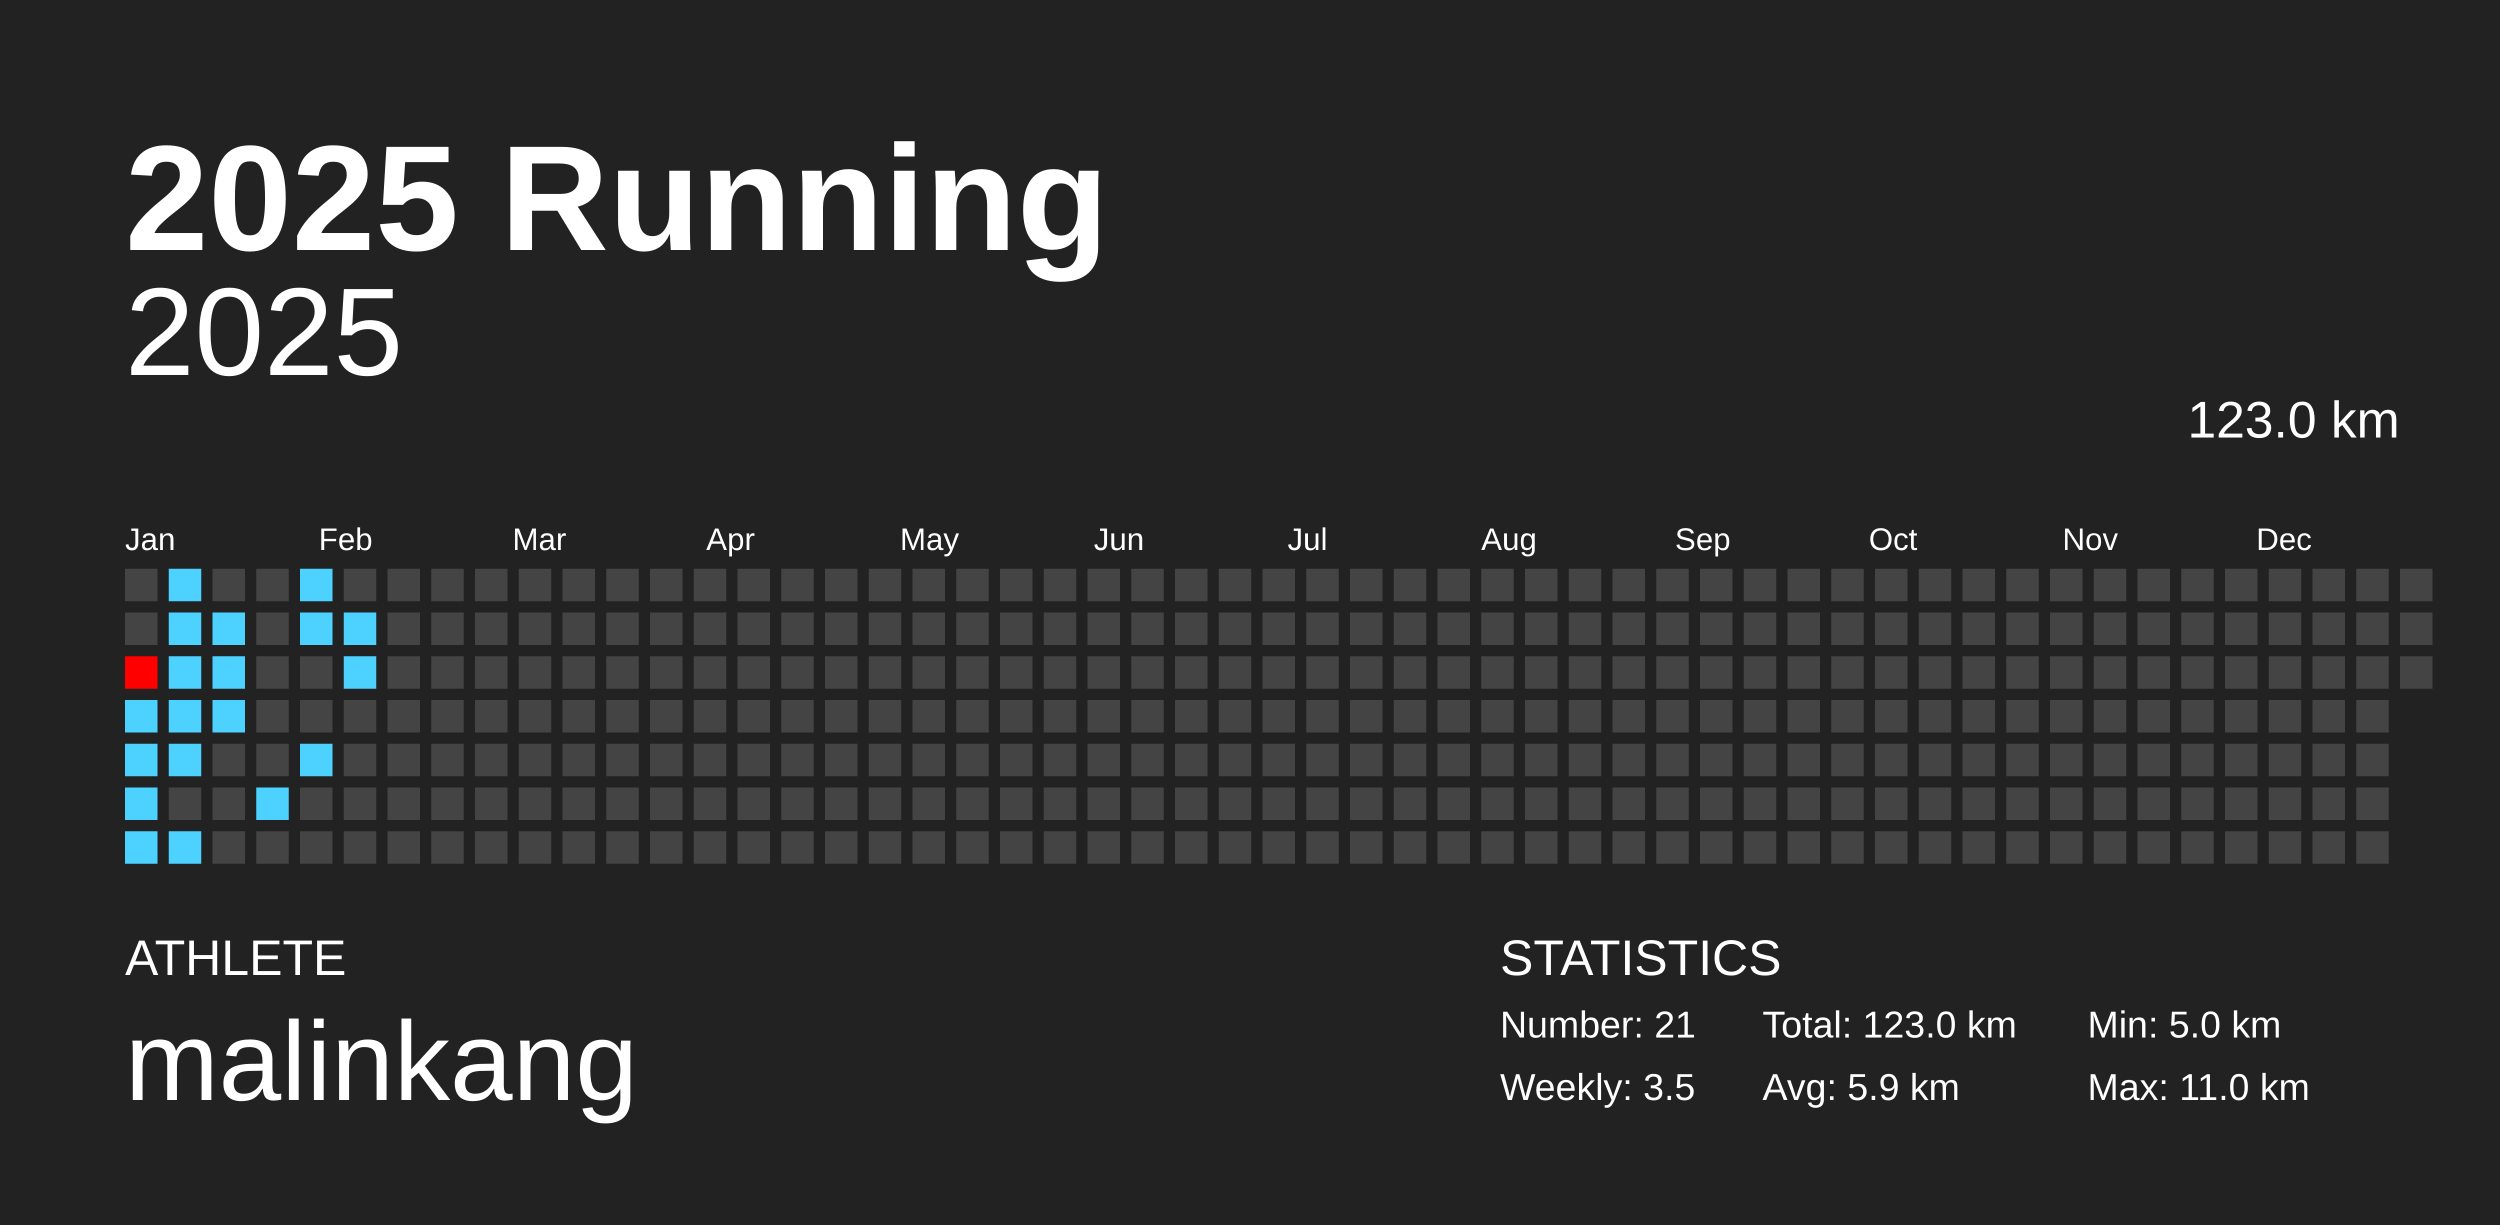
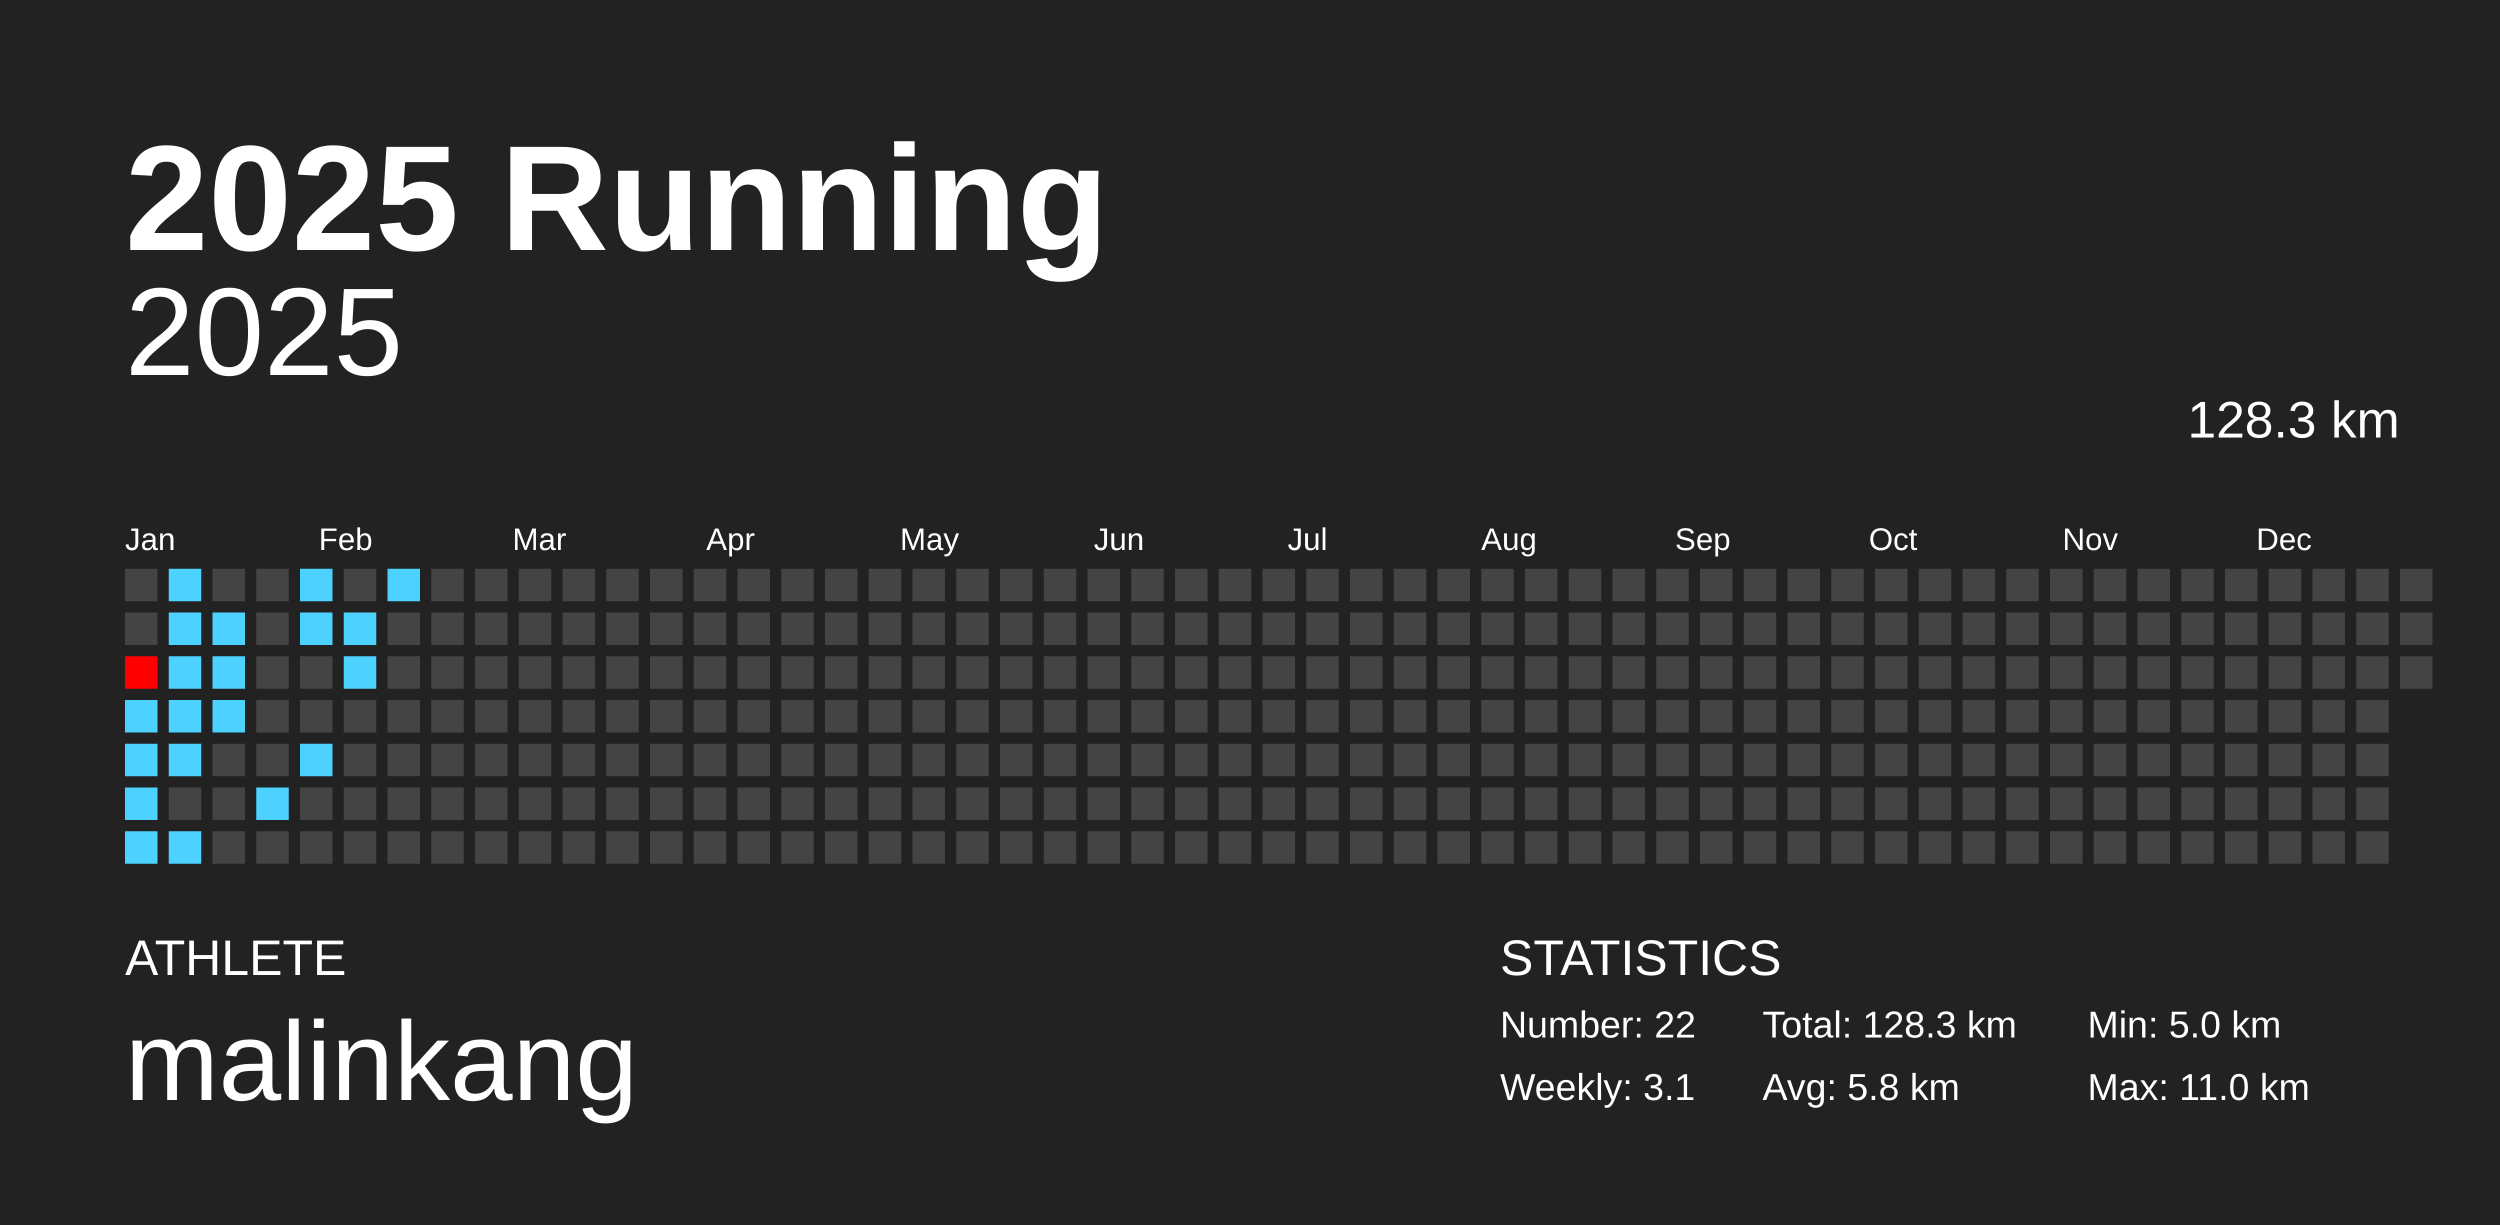
<svg xmlns="http://www.w3.org/2000/svg" baseProfile="full" height="98mm" version="1.1" viewBox="0,0,200,98" width="200mm">
  <defs />
  <rect fill="#222222" height="98" width="200" x="0" y="0" />
  <text fill="#FFFFFF" style="font-size:12px; font-family:Arial; font-weight:bold;" x="10" y="20">2025 Running</text>
  <text fill="#FFFFFF" style="font-size:4px; font-family:Arial" x="10" y="78">ATHLETE</text>
  <text fill="#FFFFFF" style="font-size:9px; font-family:Arial" x="10" y="88">malinkang</text>
  <text fill="#FFFFFF" style="font-size:4px; font-family:Arial" x="120" y="78">STATISTICS</text>
-   <text fill="#FFFFFF" style="font-size:3px; font-family:Arial" x="120" y="83">Number: 21</text>
-   <text fill="#FFFFFF" style="font-size:3px; font-family:Arial" x="120" y="88">Weekly: 3.5</text>
-   <text fill="#FFFFFF" style="font-size:3px; font-family:Arial" x="141" y="83">Total: 123.0 km</text>
-   <text fill="#FFFFFF" style="font-size:3px; font-family:Arial" x="141" y="88">Avg: 5.9 km</text>
+   <text fill="#FFFFFF" style="font-size:3px; font-family:Arial" x="120" y="83">Number: 22</text>
+   <text fill="#FFFFFF" style="font-size:3px; font-family:Arial" x="120" y="88">Weekly: 3.1</text>
+   <text fill="#FFFFFF" style="font-size:3px; font-family:Arial" x="141" y="83">Total: 128.3 km</text>
+   <text fill="#FFFFFF" style="font-size:3px; font-family:Arial" x="141" y="88">Avg: 5.8 km</text>
  <text fill="#FFFFFF" style="font-size:3px; font-family:Arial" x="167" y="83">Min: 5.0 km</text>
  <text fill="#FFFFFF" style="font-size:3px; font-family:Arial" x="167" y="88">Max: 11.0 km</text>
  <text alignment-baseline="hanging" fill="#FFFFFF" style="font-size:10.0px; font-family:Arial;" x="10" y="30">2025</text>
-   <text alignment-baseline="hanging" fill="#FFFFFF" style="font-size:4.125px; font-family:Arial;" x="175" y="35">123.0 km</text>
+   <text alignment-baseline="hanging" fill="#FFFFFF" style="font-size:4.125px; font-family:Arial;" x="175" y="35">128.3 km</text>
  <text fill="#FFFFFF" style="font-size:2.5px; font-family:Arial" x="10.0" y="44">Jan</text>
  <text fill="#FFFFFF" style="font-size:2.5px; font-family:Arial" x="25.5" y="44">Feb</text>
  <text fill="#FFFFFF" style="font-size:2.5px; font-family:Arial" x="41.0" y="44">Mar</text>
  <text fill="#FFFFFF" style="font-size:2.5px; font-family:Arial" x="56.5" y="44">Apr</text>
  <text fill="#FFFFFF" style="font-size:2.5px; font-family:Arial" x="72.0" y="44">May</text>
  <text fill="#FFFFFF" style="font-size:2.5px; font-family:Arial" x="87.5" y="44">Jun</text>
  <text fill="#FFFFFF" style="font-size:2.5px; font-family:Arial" x="103.0" y="44">Jul</text>
  <text fill="#FFFFFF" style="font-size:2.5px; font-family:Arial" x="118.5" y="44">Aug</text>
  <text fill="#FFFFFF" style="font-size:2.5px; font-family:Arial" x="134.0" y="44">Sep</text>
  <text fill="#FFFFFF" style="font-size:2.5px; font-family:Arial" x="149.5" y="44">Oct</text>
  <text fill="#FFFFFF" style="font-size:2.5px; font-family:Arial" x="165.0" y="44">Nov</text>
  <text fill="#FFFFFF" style="font-size:2.5px; font-family:Arial" x="180.5" y="44">Dec</text>
  <rect fill="#444444" height="2.6" width="2.6" x="10.0" y="45.5" />
  <rect fill="#444444" height="2.6" width="2.6" x="10.0" y="49.0" />
  <rect fill="#ff0000" height="2.6" width="2.6" x="10.0" y="52.5" />
  <rect fill="#4dd2ff" height="2.6" width="2.6" x="10.0" y="56.0" />
  <rect fill="#4dd2ff" height="2.6" width="2.6" x="10.0" y="59.5" />
  <rect fill="#4dd2ff" height="2.6" width="2.6" x="10.0" y="63.0" />
  <rect fill="#4dd2ff" height="2.6" width="2.6" x="10.0" y="66.5" />
  <rect fill="#4dd2ff" height="2.6" width="2.6" x="13.5" y="45.5" />
  <rect fill="#4dd2ff" height="2.6" width="2.6" x="13.5" y="49.0" />
  <rect fill="#4dd2ff" height="2.6" width="2.6" x="13.5" y="52.5" />
  <rect fill="#4dd2ff" height="2.6" width="2.6" x="13.5" y="56.0" />
  <rect fill="#4dd2ff" height="2.6" width="2.6" x="13.5" y="59.5" />
  <rect fill="#444444" height="2.6" width="2.6" x="13.5" y="63.0" />
  <rect fill="#4dd2ff" height="2.6" width="2.6" x="13.5" y="66.5" />
  <rect fill="#444444" height="2.6" width="2.6" x="17.0" y="45.5" />
  <rect fill="#4dd2ff" height="2.6" width="2.6" x="17.0" y="49.0" />
  <rect fill="#4dd2ff" height="2.6" width="2.6" x="17.0" y="52.5" />
  <rect fill="#4dd2ff" height="2.6" width="2.6" x="17.0" y="56.0" />
  <rect fill="#444444" height="2.6" width="2.6" x="17.0" y="59.5" />
  <rect fill="#444444" height="2.6" width="2.6" x="17.0" y="63.0" />
  <rect fill="#444444" height="2.6" width="2.6" x="17.0" y="66.5" />
  <rect fill="#444444" height="2.6" width="2.6" x="20.5" y="45.5" />
  <rect fill="#444444" height="2.6" width="2.6" x="20.5" y="49.0" />
  <rect fill="#444444" height="2.6" width="2.6" x="20.5" y="52.5" />
  <rect fill="#444444" height="2.6" width="2.6" x="20.5" y="56.0" />
  <rect fill="#444444" height="2.6" width="2.6" x="20.5" y="59.5" />
  <rect fill="#4dd2ff" height="2.6" width="2.6" x="20.5" y="63.0" />
  <rect fill="#444444" height="2.6" width="2.6" x="20.5" y="66.5" />
  <rect fill="#4dd2ff" height="2.6" width="2.6" x="24.0" y="45.5" />
  <rect fill="#4dd2ff" height="2.6" width="2.6" x="24.0" y="49.0" />
  <rect fill="#444444" height="2.6" width="2.6" x="24.0" y="52.5" />
  <rect fill="#444444" height="2.6" width="2.6" x="24.0" y="56.0" />
  <rect fill="#4dd2ff" height="2.6" width="2.6" x="24.0" y="59.5" />
  <rect fill="#444444" height="2.6" width="2.6" x="24.0" y="63.0" />
  <rect fill="#444444" height="2.6" width="2.6" x="24.0" y="66.5" />
  <rect fill="#444444" height="2.6" width="2.6" x="27.5" y="45.5" />
  <rect fill="#4dd2ff" height="2.6" width="2.6" x="27.5" y="49.0" />
  <rect fill="#4dd2ff" height="2.6" width="2.6" x="27.5" y="52.5" />
  <rect fill="#444444" height="2.6" width="2.6" x="27.5" y="56.0" />
  <rect fill="#444444" height="2.6" width="2.6" x="27.5" y="59.5" />
  <rect fill="#444444" height="2.6" width="2.6" x="27.5" y="63.0" />
  <rect fill="#444444" height="2.6" width="2.6" x="27.5" y="66.5" />
-   <rect fill="#444444" height="2.6" width="2.6" x="31.0" y="45.5" />
+   <rect fill="#4dd2ff" height="2.6" width="2.6" x="31.0" y="45.5" />
  <rect fill="#444444" height="2.6" width="2.6" x="31.0" y="49.0" />
  <rect fill="#444444" height="2.6" width="2.6" x="31.0" y="52.5" />
  <rect fill="#444444" height="2.6" width="2.6" x="31.0" y="56.0" />
  <rect fill="#444444" height="2.6" width="2.6" x="31.0" y="59.5" />
  <rect fill="#444444" height="2.6" width="2.6" x="31.0" y="63.0" />
  <rect fill="#444444" height="2.6" width="2.6" x="31.0" y="66.5" />
  <rect fill="#444444" height="2.6" width="2.6" x="34.5" y="45.5" />
  <rect fill="#444444" height="2.6" width="2.6" x="34.5" y="49.0" />
  <rect fill="#444444" height="2.6" width="2.6" x="34.5" y="52.5" />
  <rect fill="#444444" height="2.6" width="2.6" x="34.5" y="56.0" />
  <rect fill="#444444" height="2.6" width="2.6" x="34.5" y="59.5" />
  <rect fill="#444444" height="2.6" width="2.6" x="34.5" y="63.0" />
  <rect fill="#444444" height="2.6" width="2.6" x="34.5" y="66.5" />
  <rect fill="#444444" height="2.6" width="2.6" x="38.0" y="45.5" />
  <rect fill="#444444" height="2.6" width="2.6" x="38.0" y="49.0" />
  <rect fill="#444444" height="2.6" width="2.6" x="38.0" y="52.5" />
  <rect fill="#444444" height="2.6" width="2.6" x="38.0" y="56.0" />
  <rect fill="#444444" height="2.6" width="2.6" x="38.0" y="59.5" />
  <rect fill="#444444" height="2.6" width="2.6" x="38.0" y="63.0" />
  <rect fill="#444444" height="2.6" width="2.6" x="38.0" y="66.5" />
  <rect fill="#444444" height="2.6" width="2.6" x="41.5" y="45.5" />
  <rect fill="#444444" height="2.6" width="2.6" x="41.5" y="49.0" />
  <rect fill="#444444" height="2.6" width="2.6" x="41.5" y="52.5" />
  <rect fill="#444444" height="2.6" width="2.6" x="41.5" y="56.0" />
  <rect fill="#444444" height="2.6" width="2.6" x="41.5" y="59.5" />
  <rect fill="#444444" height="2.6" width="2.6" x="41.5" y="63.0" />
  <rect fill="#444444" height="2.6" width="2.6" x="41.5" y="66.5" />
  <rect fill="#444444" height="2.6" width="2.6" x="45.0" y="45.5" />
  <rect fill="#444444" height="2.6" width="2.6" x="45.0" y="49.0" />
  <rect fill="#444444" height="2.6" width="2.6" x="45.0" y="52.5" />
  <rect fill="#444444" height="2.6" width="2.6" x="45.0" y="56.0" />
  <rect fill="#444444" height="2.6" width="2.6" x="45.0" y="59.5" />
  <rect fill="#444444" height="2.6" width="2.6" x="45.0" y="63.0" />
  <rect fill="#444444" height="2.6" width="2.6" x="45.0" y="66.5" />
  <rect fill="#444444" height="2.6" width="2.6" x="48.5" y="45.5" />
  <rect fill="#444444" height="2.6" width="2.6" x="48.5" y="49.0" />
  <rect fill="#444444" height="2.6" width="2.6" x="48.5" y="52.5" />
  <rect fill="#444444" height="2.6" width="2.6" x="48.5" y="56.0" />
  <rect fill="#444444" height="2.6" width="2.6" x="48.5" y="59.5" />
  <rect fill="#444444" height="2.6" width="2.6" x="48.5" y="63.0" />
  <rect fill="#444444" height="2.6" width="2.6" x="48.5" y="66.5" />
  <rect fill="#444444" height="2.6" width="2.6" x="52.0" y="45.5" />
  <rect fill="#444444" height="2.6" width="2.6" x="52.0" y="49.0" />
  <rect fill="#444444" height="2.6" width="2.6" x="52.0" y="52.5" />
  <rect fill="#444444" height="2.6" width="2.6" x="52.0" y="56.0" />
  <rect fill="#444444" height="2.6" width="2.6" x="52.0" y="59.5" />
  <rect fill="#444444" height="2.6" width="2.6" x="52.0" y="63.0" />
  <rect fill="#444444" height="2.6" width="2.6" x="52.0" y="66.5" />
  <rect fill="#444444" height="2.6" width="2.6" x="55.5" y="45.5" />
  <rect fill="#444444" height="2.6" width="2.6" x="55.5" y="49.0" />
  <rect fill="#444444" height="2.6" width="2.6" x="55.5" y="52.5" />
  <rect fill="#444444" height="2.6" width="2.6" x="55.5" y="56.0" />
  <rect fill="#444444" height="2.6" width="2.6" x="55.5" y="59.5" />
  <rect fill="#444444" height="2.6" width="2.6" x="55.5" y="63.0" />
  <rect fill="#444444" height="2.6" width="2.6" x="55.5" y="66.5" />
  <rect fill="#444444" height="2.6" width="2.6" x="59.0" y="45.5" />
  <rect fill="#444444" height="2.6" width="2.6" x="59.0" y="49.0" />
  <rect fill="#444444" height="2.6" width="2.6" x="59.0" y="52.5" />
  <rect fill="#444444" height="2.6" width="2.6" x="59.0" y="56.0" />
  <rect fill="#444444" height="2.6" width="2.6" x="59.0" y="59.5" />
  <rect fill="#444444" height="2.6" width="2.6" x="59.0" y="63.0" />
  <rect fill="#444444" height="2.6" width="2.6" x="59.0" y="66.5" />
  <rect fill="#444444" height="2.6" width="2.6" x="62.5" y="45.5" />
  <rect fill="#444444" height="2.6" width="2.6" x="62.5" y="49.0" />
  <rect fill="#444444" height="2.6" width="2.6" x="62.5" y="52.5" />
  <rect fill="#444444" height="2.6" width="2.6" x="62.5" y="56.0" />
  <rect fill="#444444" height="2.6" width="2.6" x="62.5" y="59.5" />
  <rect fill="#444444" height="2.6" width="2.6" x="62.5" y="63.0" />
  <rect fill="#444444" height="2.6" width="2.6" x="62.5" y="66.5" />
  <rect fill="#444444" height="2.6" width="2.6" x="66.0" y="45.5" />
  <rect fill="#444444" height="2.6" width="2.6" x="66.0" y="49.0" />
  <rect fill="#444444" height="2.6" width="2.6" x="66.0" y="52.5" />
  <rect fill="#444444" height="2.6" width="2.6" x="66.0" y="56.0" />
  <rect fill="#444444" height="2.6" width="2.6" x="66.0" y="59.5" />
  <rect fill="#444444" height="2.6" width="2.6" x="66.0" y="63.0" />
  <rect fill="#444444" height="2.6" width="2.6" x="66.0" y="66.5" />
  <rect fill="#444444" height="2.6" width="2.6" x="69.5" y="45.5" />
  <rect fill="#444444" height="2.6" width="2.6" x="69.5" y="49.0" />
  <rect fill="#444444" height="2.6" width="2.6" x="69.5" y="52.5" />
  <rect fill="#444444" height="2.6" width="2.6" x="69.5" y="56.0" />
  <rect fill="#444444" height="2.6" width="2.6" x="69.5" y="59.5" />
  <rect fill="#444444" height="2.6" width="2.6" x="69.5" y="63.0" />
  <rect fill="#444444" height="2.6" width="2.6" x="69.5" y="66.5" />
  <rect fill="#444444" height="2.6" width="2.6" x="73.0" y="45.5" />
  <rect fill="#444444" height="2.6" width="2.6" x="73.0" y="49.0" />
  <rect fill="#444444" height="2.6" width="2.6" x="73.0" y="52.5" />
  <rect fill="#444444" height="2.6" width="2.6" x="73.0" y="56.0" />
  <rect fill="#444444" height="2.6" width="2.6" x="73.0" y="59.5" />
  <rect fill="#444444" height="2.6" width="2.6" x="73.0" y="63.0" />
  <rect fill="#444444" height="2.6" width="2.6" x="73.0" y="66.5" />
  <rect fill="#444444" height="2.6" width="2.6" x="76.5" y="45.5" />
  <rect fill="#444444" height="2.6" width="2.6" x="76.5" y="49.0" />
  <rect fill="#444444" height="2.6" width="2.6" x="76.5" y="52.5" />
  <rect fill="#444444" height="2.6" width="2.6" x="76.5" y="56.0" />
  <rect fill="#444444" height="2.6" width="2.6" x="76.5" y="59.5" />
  <rect fill="#444444" height="2.6" width="2.6" x="76.5" y="63.0" />
  <rect fill="#444444" height="2.6" width="2.6" x="76.5" y="66.5" />
  <rect fill="#444444" height="2.6" width="2.6" x="80.0" y="45.5" />
  <rect fill="#444444" height="2.6" width="2.6" x="80.0" y="49.0" />
  <rect fill="#444444" height="2.6" width="2.6" x="80.0" y="52.5" />
  <rect fill="#444444" height="2.6" width="2.6" x="80.0" y="56.0" />
  <rect fill="#444444" height="2.6" width="2.6" x="80.0" y="59.5" />
  <rect fill="#444444" height="2.6" width="2.6" x="80.0" y="63.0" />
  <rect fill="#444444" height="2.6" width="2.6" x="80.0" y="66.5" />
  <rect fill="#444444" height="2.6" width="2.6" x="83.5" y="45.5" />
  <rect fill="#444444" height="2.6" width="2.6" x="83.5" y="49.0" />
  <rect fill="#444444" height="2.6" width="2.6" x="83.5" y="52.5" />
  <rect fill="#444444" height="2.6" width="2.6" x="83.5" y="56.0" />
  <rect fill="#444444" height="2.6" width="2.6" x="83.5" y="59.5" />
  <rect fill="#444444" height="2.6" width="2.6" x="83.5" y="63.0" />
  <rect fill="#444444" height="2.6" width="2.6" x="83.5" y="66.5" />
  <rect fill="#444444" height="2.6" width="2.6" x="87.0" y="45.5" />
  <rect fill="#444444" height="2.6" width="2.6" x="87.0" y="49.0" />
  <rect fill="#444444" height="2.6" width="2.6" x="87.0" y="52.5" />
  <rect fill="#444444" height="2.6" width="2.6" x="87.0" y="56.0" />
  <rect fill="#444444" height="2.6" width="2.6" x="87.0" y="59.5" />
  <rect fill="#444444" height="2.6" width="2.6" x="87.0" y="63.0" />
  <rect fill="#444444" height="2.6" width="2.6" x="87.0" y="66.5" />
  <rect fill="#444444" height="2.6" width="2.6" x="90.5" y="45.5" />
  <rect fill="#444444" height="2.6" width="2.6" x="90.5" y="49.0" />
  <rect fill="#444444" height="2.6" width="2.6" x="90.5" y="52.5" />
  <rect fill="#444444" height="2.6" width="2.6" x="90.5" y="56.0" />
  <rect fill="#444444" height="2.6" width="2.6" x="90.5" y="59.5" />
  <rect fill="#444444" height="2.6" width="2.6" x="90.5" y="63.0" />
  <rect fill="#444444" height="2.6" width="2.6" x="90.5" y="66.5" />
  <rect fill="#444444" height="2.6" width="2.6" x="94.0" y="45.5" />
  <rect fill="#444444" height="2.6" width="2.6" x="94.0" y="49.0" />
  <rect fill="#444444" height="2.6" width="2.6" x="94.0" y="52.5" />
  <rect fill="#444444" height="2.6" width="2.6" x="94.0" y="56.0" />
  <rect fill="#444444" height="2.6" width="2.6" x="94.0" y="59.5" />
  <rect fill="#444444" height="2.6" width="2.6" x="94.0" y="63.0" />
  <rect fill="#444444" height="2.6" width="2.6" x="94.0" y="66.5" />
  <rect fill="#444444" height="2.6" width="2.6" x="97.5" y="45.5" />
  <rect fill="#444444" height="2.6" width="2.6" x="97.5" y="49.0" />
  <rect fill="#444444" height="2.6" width="2.6" x="97.5" y="52.5" />
  <rect fill="#444444" height="2.6" width="2.6" x="97.5" y="56.0" />
  <rect fill="#444444" height="2.6" width="2.6" x="97.5" y="59.5" />
  <rect fill="#444444" height="2.6" width="2.6" x="97.5" y="63.0" />
  <rect fill="#444444" height="2.6" width="2.6" x="97.5" y="66.5" />
  <rect fill="#444444" height="2.6" width="2.6" x="101.0" y="45.5" />
  <rect fill="#444444" height="2.6" width="2.6" x="101.0" y="49.0" />
  <rect fill="#444444" height="2.6" width="2.6" x="101.0" y="52.5" />
  <rect fill="#444444" height="2.6" width="2.6" x="101.0" y="56.0" />
  <rect fill="#444444" height="2.6" width="2.6" x="101.0" y="59.5" />
  <rect fill="#444444" height="2.6" width="2.6" x="101.0" y="63.0" />
  <rect fill="#444444" height="2.6" width="2.6" x="101.0" y="66.5" />
  <rect fill="#444444" height="2.6" width="2.6" x="104.5" y="45.5" />
  <rect fill="#444444" height="2.6" width="2.6" x="104.5" y="49.0" />
  <rect fill="#444444" height="2.6" width="2.6" x="104.5" y="52.5" />
  <rect fill="#444444" height="2.6" width="2.6" x="104.5" y="56.0" />
  <rect fill="#444444" height="2.6" width="2.6" x="104.5" y="59.5" />
  <rect fill="#444444" height="2.6" width="2.6" x="104.5" y="63.0" />
  <rect fill="#444444" height="2.6" width="2.6" x="104.5" y="66.5" />
  <rect fill="#444444" height="2.6" width="2.6" x="108.0" y="45.5" />
  <rect fill="#444444" height="2.6" width="2.6" x="108.0" y="49.0" />
  <rect fill="#444444" height="2.6" width="2.6" x="108.0" y="52.5" />
  <rect fill="#444444" height="2.6" width="2.6" x="108.0" y="56.0" />
  <rect fill="#444444" height="2.6" width="2.6" x="108.0" y="59.5" />
  <rect fill="#444444" height="2.6" width="2.6" x="108.0" y="63.0" />
  <rect fill="#444444" height="2.6" width="2.6" x="108.0" y="66.5" />
  <rect fill="#444444" height="2.6" width="2.6" x="111.5" y="45.5" />
  <rect fill="#444444" height="2.6" width="2.6" x="111.5" y="49.0" />
  <rect fill="#444444" height="2.6" width="2.6" x="111.5" y="52.5" />
  <rect fill="#444444" height="2.6" width="2.6" x="111.5" y="56.0" />
  <rect fill="#444444" height="2.6" width="2.6" x="111.5" y="59.5" />
  <rect fill="#444444" height="2.6" width="2.6" x="111.5" y="63.0" />
  <rect fill="#444444" height="2.6" width="2.6" x="111.5" y="66.5" />
  <rect fill="#444444" height="2.6" width="2.6" x="115.0" y="45.5" />
  <rect fill="#444444" height="2.6" width="2.6" x="115.0" y="49.0" />
  <rect fill="#444444" height="2.6" width="2.6" x="115.0" y="52.5" />
  <rect fill="#444444" height="2.6" width="2.6" x="115.0" y="56.0" />
  <rect fill="#444444" height="2.6" width="2.6" x="115.0" y="59.5" />
  <rect fill="#444444" height="2.6" width="2.6" x="115.0" y="63.0" />
  <rect fill="#444444" height="2.6" width="2.6" x="115.0" y="66.5" />
  <rect fill="#444444" height="2.6" width="2.6" x="118.5" y="45.5" />
  <rect fill="#444444" height="2.6" width="2.6" x="118.5" y="49.0" />
  <rect fill="#444444" height="2.6" width="2.6" x="118.5" y="52.5" />
  <rect fill="#444444" height="2.6" width="2.6" x="118.5" y="56.0" />
  <rect fill="#444444" height="2.6" width="2.6" x="118.5" y="59.5" />
  <rect fill="#444444" height="2.6" width="2.6" x="118.5" y="63.0" />
  <rect fill="#444444" height="2.6" width="2.6" x="118.5" y="66.5" />
  <rect fill="#444444" height="2.6" width="2.6" x="122.0" y="45.5" />
  <rect fill="#444444" height="2.6" width="2.6" x="122.0" y="49.0" />
  <rect fill="#444444" height="2.6" width="2.6" x="122.0" y="52.5" />
  <rect fill="#444444" height="2.6" width="2.6" x="122.0" y="56.0" />
  <rect fill="#444444" height="2.6" width="2.6" x="122.0" y="59.5" />
  <rect fill="#444444" height="2.6" width="2.6" x="122.0" y="63.0" />
  <rect fill="#444444" height="2.6" width="2.6" x="122.0" y="66.5" />
  <rect fill="#444444" height="2.6" width="2.6" x="125.5" y="45.5" />
  <rect fill="#444444" height="2.6" width="2.6" x="125.5" y="49.0" />
  <rect fill="#444444" height="2.6" width="2.6" x="125.5" y="52.5" />
  <rect fill="#444444" height="2.6" width="2.6" x="125.5" y="56.0" />
  <rect fill="#444444" height="2.6" width="2.6" x="125.5" y="59.5" />
  <rect fill="#444444" height="2.6" width="2.6" x="125.5" y="63.0" />
  <rect fill="#444444" height="2.6" width="2.6" x="125.5" y="66.5" />
  <rect fill="#444444" height="2.6" width="2.6" x="129.0" y="45.5" />
  <rect fill="#444444" height="2.6" width="2.6" x="129.0" y="49.0" />
  <rect fill="#444444" height="2.6" width="2.6" x="129.0" y="52.5" />
  <rect fill="#444444" height="2.6" width="2.6" x="129.0" y="56.0" />
  <rect fill="#444444" height="2.6" width="2.6" x="129.0" y="59.5" />
  <rect fill="#444444" height="2.6" width="2.6" x="129.0" y="63.0" />
  <rect fill="#444444" height="2.6" width="2.6" x="129.0" y="66.5" />
  <rect fill="#444444" height="2.6" width="2.6" x="132.5" y="45.5" />
  <rect fill="#444444" height="2.6" width="2.6" x="132.5" y="49.0" />
  <rect fill="#444444" height="2.6" width="2.6" x="132.5" y="52.5" />
  <rect fill="#444444" height="2.6" width="2.6" x="132.5" y="56.0" />
  <rect fill="#444444" height="2.6" width="2.6" x="132.5" y="59.5" />
  <rect fill="#444444" height="2.6" width="2.6" x="132.5" y="63.0" />
  <rect fill="#444444" height="2.6" width="2.6" x="132.5" y="66.5" />
  <rect fill="#444444" height="2.6" width="2.6" x="136.0" y="45.5" />
  <rect fill="#444444" height="2.6" width="2.6" x="136.0" y="49.0" />
  <rect fill="#444444" height="2.6" width="2.6" x="136.0" y="52.5" />
  <rect fill="#444444" height="2.6" width="2.6" x="136.0" y="56.0" />
  <rect fill="#444444" height="2.6" width="2.6" x="136.0" y="59.5" />
  <rect fill="#444444" height="2.6" width="2.6" x="136.0" y="63.0" />
  <rect fill="#444444" height="2.6" width="2.6" x="136.0" y="66.5" />
  <rect fill="#444444" height="2.6" width="2.6" x="139.5" y="45.5" />
  <rect fill="#444444" height="2.6" width="2.6" x="139.5" y="49.0" />
  <rect fill="#444444" height="2.6" width="2.6" x="139.5" y="52.5" />
  <rect fill="#444444" height="2.6" width="2.6" x="139.5" y="56.0" />
  <rect fill="#444444" height="2.6" width="2.6" x="139.5" y="59.5" />
  <rect fill="#444444" height="2.6" width="2.6" x="139.5" y="63.0" />
  <rect fill="#444444" height="2.6" width="2.6" x="139.5" y="66.5" />
  <rect fill="#444444" height="2.6" width="2.6" x="143.0" y="45.5" />
  <rect fill="#444444" height="2.6" width="2.6" x="143.0" y="49.0" />
  <rect fill="#444444" height="2.6" width="2.6" x="143.0" y="52.5" />
  <rect fill="#444444" height="2.6" width="2.6" x="143.0" y="56.0" />
  <rect fill="#444444" height="2.6" width="2.6" x="143.0" y="59.5" />
  <rect fill="#444444" height="2.6" width="2.6" x="143.0" y="63.0" />
  <rect fill="#444444" height="2.6" width="2.6" x="143.0" y="66.5" />
  <rect fill="#444444" height="2.6" width="2.6" x="146.5" y="45.5" />
  <rect fill="#444444" height="2.6" width="2.6" x="146.5" y="49.0" />
  <rect fill="#444444" height="2.6" width="2.6" x="146.5" y="52.5" />
  <rect fill="#444444" height="2.6" width="2.6" x="146.5" y="56.0" />
  <rect fill="#444444" height="2.6" width="2.6" x="146.5" y="59.5" />
  <rect fill="#444444" height="2.6" width="2.6" x="146.5" y="63.0" />
  <rect fill="#444444" height="2.6" width="2.6" x="146.5" y="66.5" />
  <rect fill="#444444" height="2.6" width="2.6" x="150.0" y="45.5" />
  <rect fill="#444444" height="2.6" width="2.6" x="150.0" y="49.0" />
  <rect fill="#444444" height="2.6" width="2.6" x="150.0" y="52.5" />
  <rect fill="#444444" height="2.6" width="2.6" x="150.0" y="56.0" />
  <rect fill="#444444" height="2.6" width="2.6" x="150.0" y="59.5" />
  <rect fill="#444444" height="2.6" width="2.6" x="150.0" y="63.0" />
  <rect fill="#444444" height="2.6" width="2.6" x="150.0" y="66.5" />
  <rect fill="#444444" height="2.6" width="2.6" x="153.5" y="45.5" />
  <rect fill="#444444" height="2.6" width="2.6" x="153.5" y="49.0" />
  <rect fill="#444444" height="2.6" width="2.6" x="153.5" y="52.5" />
  <rect fill="#444444" height="2.6" width="2.6" x="153.5" y="56.0" />
  <rect fill="#444444" height="2.6" width="2.6" x="153.5" y="59.5" />
  <rect fill="#444444" height="2.6" width="2.6" x="153.5" y="63.0" />
  <rect fill="#444444" height="2.6" width="2.6" x="153.5" y="66.5" />
  <rect fill="#444444" height="2.6" width="2.6" x="157.0" y="45.5" />
  <rect fill="#444444" height="2.6" width="2.6" x="157.0" y="49.0" />
  <rect fill="#444444" height="2.6" width="2.6" x="157.0" y="52.5" />
  <rect fill="#444444" height="2.6" width="2.6" x="157.0" y="56.0" />
  <rect fill="#444444" height="2.6" width="2.6" x="157.0" y="59.5" />
  <rect fill="#444444" height="2.6" width="2.6" x="157.0" y="63.0" />
  <rect fill="#444444" height="2.6" width="2.6" x="157.0" y="66.5" />
  <rect fill="#444444" height="2.6" width="2.6" x="160.5" y="45.5" />
  <rect fill="#444444" height="2.6" width="2.6" x="160.5" y="49.0" />
  <rect fill="#444444" height="2.6" width="2.6" x="160.5" y="52.5" />
  <rect fill="#444444" height="2.6" width="2.6" x="160.5" y="56.0" />
  <rect fill="#444444" height="2.6" width="2.6" x="160.5" y="59.5" />
  <rect fill="#444444" height="2.6" width="2.6" x="160.5" y="63.0" />
  <rect fill="#444444" height="2.6" width="2.6" x="160.5" y="66.5" />
  <rect fill="#444444" height="2.6" width="2.6" x="164.0" y="45.5" />
  <rect fill="#444444" height="2.6" width="2.6" x="164.0" y="49.0" />
  <rect fill="#444444" height="2.6" width="2.6" x="164.0" y="52.5" />
  <rect fill="#444444" height="2.6" width="2.6" x="164.0" y="56.0" />
  <rect fill="#444444" height="2.6" width="2.6" x="164.0" y="59.5" />
  <rect fill="#444444" height="2.6" width="2.6" x="164.0" y="63.0" />
  <rect fill="#444444" height="2.6" width="2.6" x="164.0" y="66.5" />
  <rect fill="#444444" height="2.6" width="2.6" x="167.5" y="45.5" />
  <rect fill="#444444" height="2.6" width="2.6" x="167.5" y="49.0" />
  <rect fill="#444444" height="2.6" width="2.6" x="167.5" y="52.5" />
  <rect fill="#444444" height="2.6" width="2.6" x="167.5" y="56.0" />
  <rect fill="#444444" height="2.6" width="2.6" x="167.5" y="59.5" />
  <rect fill="#444444" height="2.6" width="2.6" x="167.5" y="63.0" />
  <rect fill="#444444" height="2.6" width="2.6" x="167.5" y="66.5" />
  <rect fill="#444444" height="2.6" width="2.6" x="171.0" y="45.5" />
  <rect fill="#444444" height="2.6" width="2.6" x="171.0" y="49.0" />
  <rect fill="#444444" height="2.6" width="2.6" x="171.0" y="52.5" />
  <rect fill="#444444" height="2.6" width="2.6" x="171.0" y="56.0" />
  <rect fill="#444444" height="2.6" width="2.6" x="171.0" y="59.5" />
  <rect fill="#444444" height="2.6" width="2.6" x="171.0" y="63.0" />
  <rect fill="#444444" height="2.6" width="2.6" x="171.0" y="66.5" />
  <rect fill="#444444" height="2.6" width="2.6" x="174.5" y="45.5" />
  <rect fill="#444444" height="2.6" width="2.6" x="174.5" y="49.0" />
  <rect fill="#444444" height="2.6" width="2.6" x="174.5" y="52.5" />
  <rect fill="#444444" height="2.6" width="2.6" x="174.5" y="56.0" />
  <rect fill="#444444" height="2.6" width="2.6" x="174.5" y="59.5" />
  <rect fill="#444444" height="2.6" width="2.6" x="174.5" y="63.0" />
  <rect fill="#444444" height="2.6" width="2.6" x="174.5" y="66.5" />
  <rect fill="#444444" height="2.6" width="2.6" x="178.0" y="45.5" />
  <rect fill="#444444" height="2.6" width="2.6" x="178.0" y="49.0" />
  <rect fill="#444444" height="2.6" width="2.6" x="178.0" y="52.5" />
  <rect fill="#444444" height="2.6" width="2.6" x="178.0" y="56.0" />
  <rect fill="#444444" height="2.6" width="2.6" x="178.0" y="59.5" />
  <rect fill="#444444" height="2.6" width="2.6" x="178.0" y="63.0" />
  <rect fill="#444444" height="2.6" width="2.6" x="178.0" y="66.5" />
  <rect fill="#444444" height="2.6" width="2.6" x="181.5" y="45.5" />
  <rect fill="#444444" height="2.6" width="2.6" x="181.5" y="49.0" />
  <rect fill="#444444" height="2.6" width="2.6" x="181.5" y="52.5" />
  <rect fill="#444444" height="2.6" width="2.6" x="181.5" y="56.0" />
  <rect fill="#444444" height="2.6" width="2.6" x="181.5" y="59.5" />
  <rect fill="#444444" height="2.6" width="2.6" x="181.5" y="63.0" />
  <rect fill="#444444" height="2.6" width="2.6" x="181.5" y="66.5" />
  <rect fill="#444444" height="2.6" width="2.6" x="185.0" y="45.5" />
  <rect fill="#444444" height="2.6" width="2.6" x="185.0" y="49.0" />
  <rect fill="#444444" height="2.6" width="2.6" x="185.0" y="52.5" />
  <rect fill="#444444" height="2.6" width="2.6" x="185.0" y="56.0" />
  <rect fill="#444444" height="2.6" width="2.6" x="185.0" y="59.5" />
  <rect fill="#444444" height="2.6" width="2.6" x="185.0" y="63.0" />
  <rect fill="#444444" height="2.6" width="2.6" x="185.0" y="66.5" />
  <rect fill="#444444" height="2.6" width="2.6" x="188.5" y="45.5" />
  <rect fill="#444444" height="2.6" width="2.6" x="188.5" y="49.0" />
  <rect fill="#444444" height="2.6" width="2.6" x="188.5" y="52.5" />
  <rect fill="#444444" height="2.6" width="2.6" x="188.5" y="56.0" />
  <rect fill="#444444" height="2.6" width="2.6" x="188.5" y="59.5" />
  <rect fill="#444444" height="2.6" width="2.6" x="188.5" y="63.0" />
  <rect fill="#444444" height="2.6" width="2.6" x="188.5" y="66.5" />
  <rect fill="#444444" height="2.6" width="2.6" x="192.0" y="45.5" />
  <rect fill="#444444" height="2.6" width="2.6" x="192.0" y="49.0" />
  <rect fill="#444444" height="2.6" width="2.6" x="192.0" y="52.5" />
</svg>
